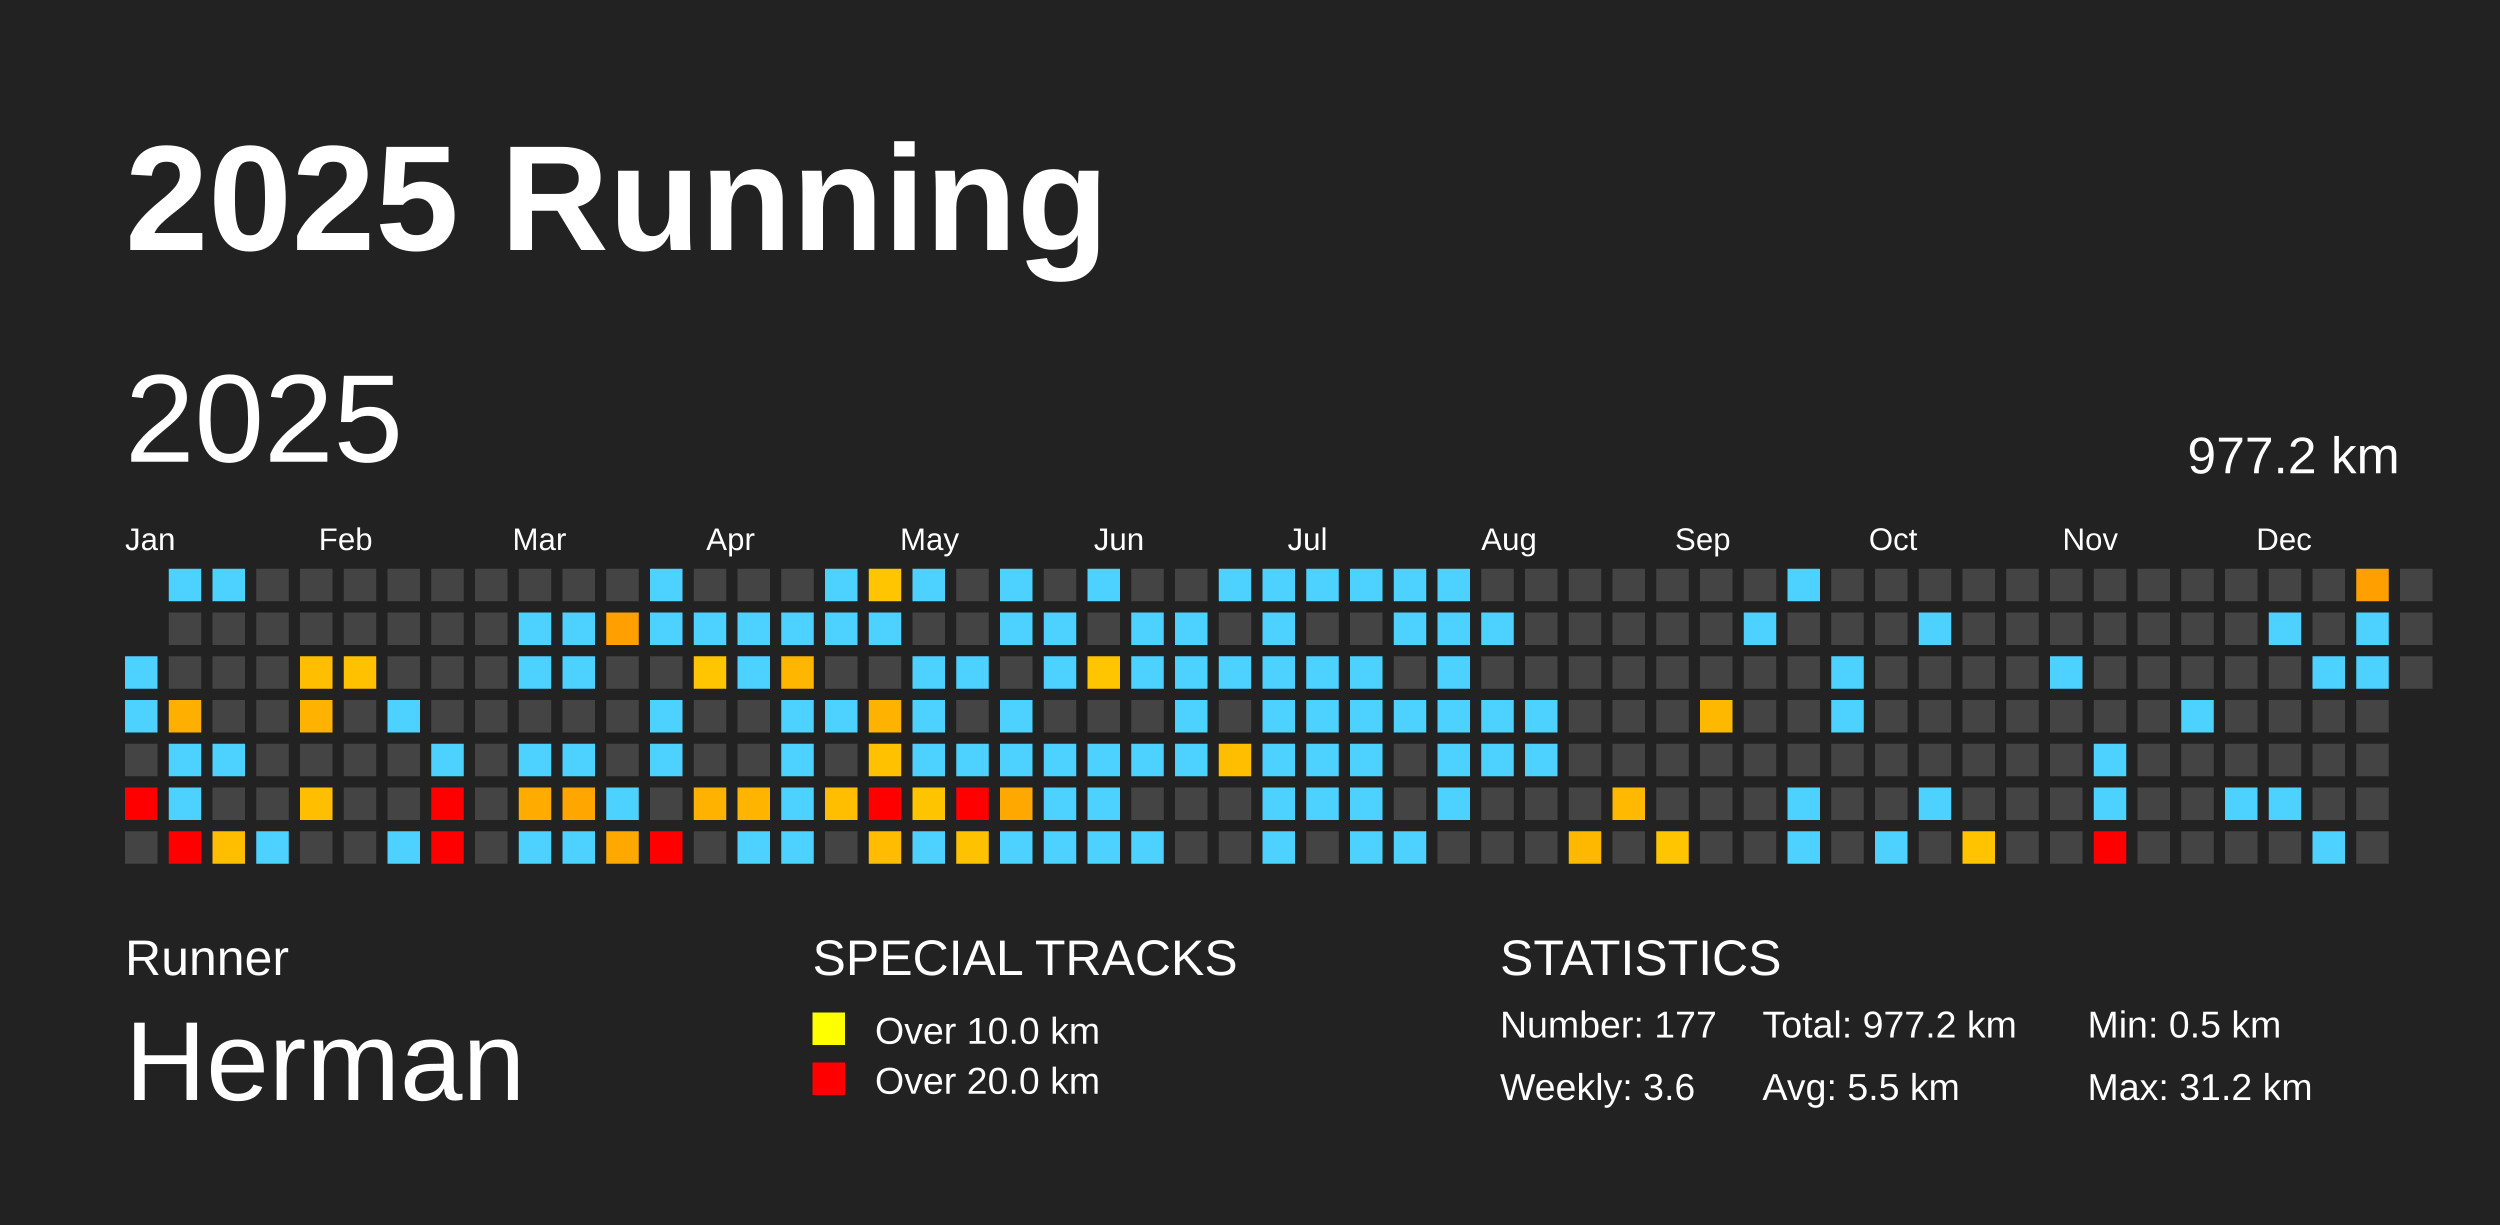
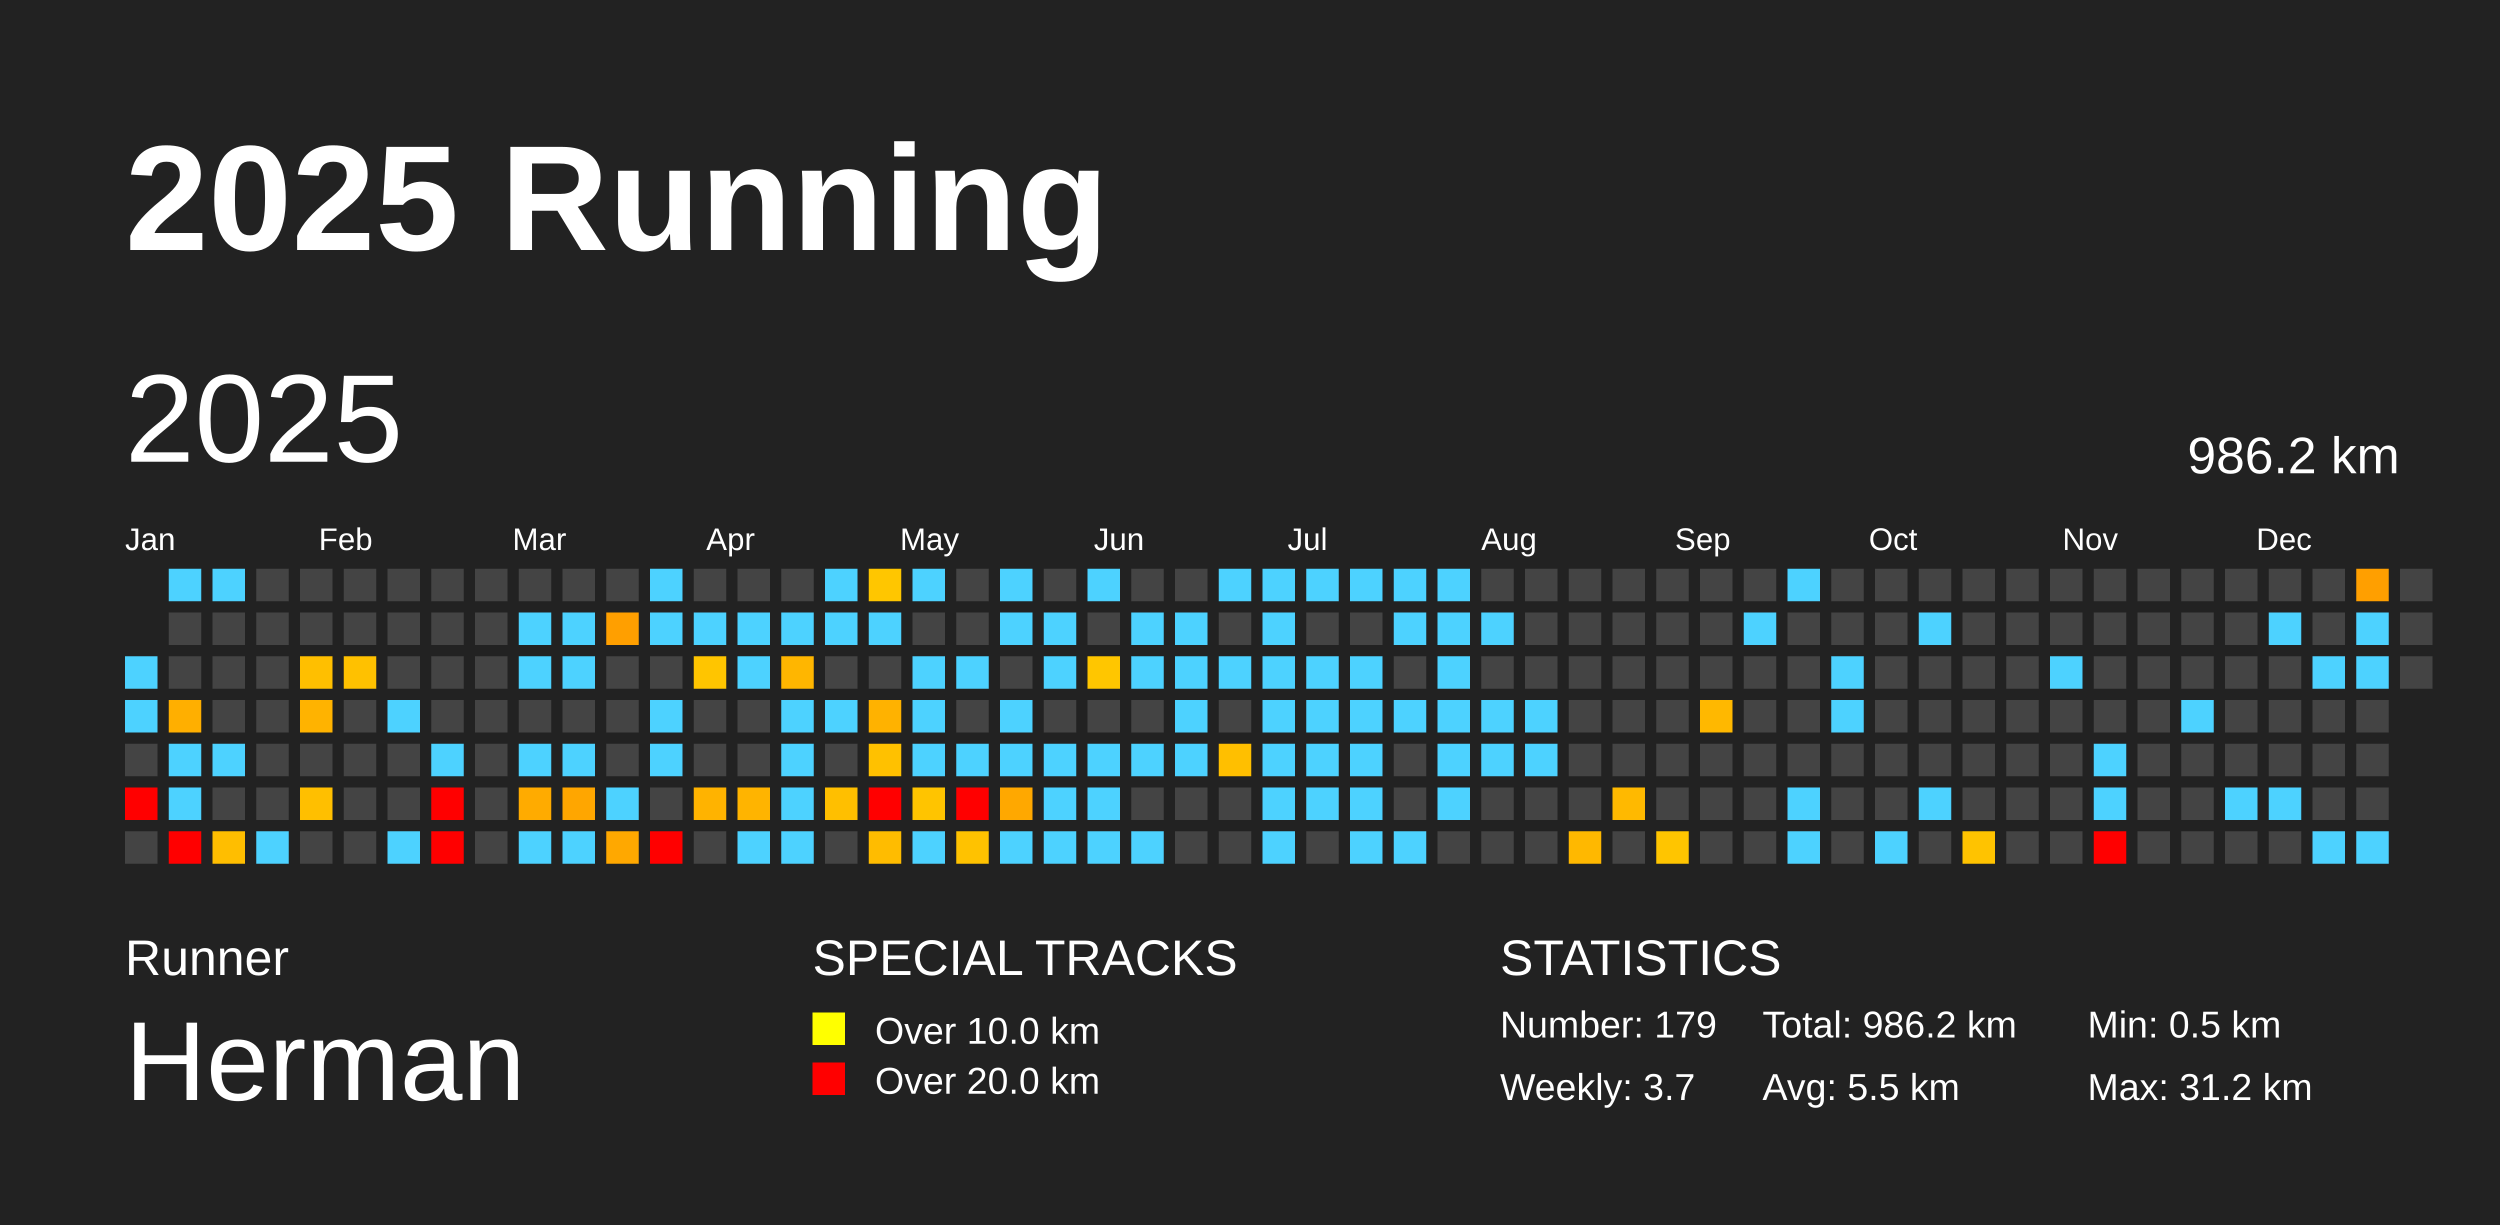
<svg xmlns="http://www.w3.org/2000/svg" baseProfile="full" height="98mm" version="1.1" viewBox="0,0,200,98" width="200mm">
  <defs />
  <rect fill="#222222" height="98" width="200" x="0" y="0" />
  <text fill="#FFFFFF" style="font-size:12px; font-family:Arial; font-weight:bold;" x="10" y="20">2025 Running</text>
  <text fill="#FFFFFF" style="font-size:4px; font-family:Arial" x="10" y="78">Runner</text>
  <text fill="#FFFFFF" style="font-size:9px; font-family:Arial" x="10" y="88">Herman</text>
  <text fill="#FFFFFF" style="font-size:4px; font-family:Arial" x="65" y="78">SPECIAL TRACKS</text>
  <rect fill="yellow" height="2.6" width="2.6" x="65" y="81" />
  <text fill="#FFFFFF" style="font-size:3px; font-family:Arial" x="70" y="83.5">Over 10.0 km</text>
  <rect fill="red" height="2.6" width="2.6" x="65" y="85" />
  <text fill="#FFFFFF" style="font-size:3px; font-family:Arial" x="70" y="87.5">Over 20.0 km</text>
  <text fill="#FFFFFF" style="font-size:4px; font-family:Arial" x="120" y="78">STATISTICS</text>
-   <text fill="#FFFFFF" style="font-size:3px; font-family:Arial" x="120" y="83">Number: 177</text>
-   <text fill="#FFFFFF" style="font-size:3px; font-family:Arial" x="120" y="88">Weekly: 3.6</text>
-   <text fill="#FFFFFF" style="font-size:3px; font-family:Arial" x="141" y="83">Total: 977.2 km</text>
+   <text fill="#FFFFFF" style="font-size:3px; font-family:Arial" x="120" y="83">Number: 179</text>
+   <text fill="#FFFFFF" style="font-size:3px; font-family:Arial" x="120" y="88">Weekly: 3.7</text>
+   <text fill="#FFFFFF" style="font-size:3px; font-family:Arial" x="141" y="83">Total: 986.2 km</text>
  <text fill="#FFFFFF" style="font-size:3px; font-family:Arial" x="141" y="88">Avg: 5.5 km</text>
  <text fill="#FFFFFF" style="font-size:3px; font-family:Arial" x="167" y="83">Min: 0.5 km</text>
  <text fill="#FFFFFF" style="font-size:3px; font-family:Arial" x="167" y="88">Max: 31.2 km</text>
  <text dominant-baseline="hanging" fill="#FFFFFF" style="font-size:10.0px; font-family:Arial;" x="10" y="30">2025</text>
-   <text dominant-baseline="hanging" fill="#FFFFFF" style="font-size:4.125px; font-family:Arial;" x="175" y="35">977.2 km</text>
+   <text dominant-baseline="hanging" fill="#FFFFFF" style="font-size:4.125px; font-family:Arial;" x="175" y="35">986.2 km</text>
  <text fill="#FFFFFF" style="font-size:2.5px; font-family:Arial" x="10.0" y="44">Jan</text>
  <text fill="#FFFFFF" style="font-size:2.5px; font-family:Arial" x="25.5" y="44">Feb</text>
  <text fill="#FFFFFF" style="font-size:2.5px; font-family:Arial" x="41.0" y="44">Mar</text>
  <text fill="#FFFFFF" style="font-size:2.5px; font-family:Arial" x="56.5" y="44">Apr</text>
  <text fill="#FFFFFF" style="font-size:2.5px; font-family:Arial" x="72.0" y="44">May</text>
  <text fill="#FFFFFF" style="font-size:2.5px; font-family:Arial" x="87.5" y="44">Jun</text>
  <text fill="#FFFFFF" style="font-size:2.5px; font-family:Arial" x="103.0" y="44">Jul</text>
  <text fill="#FFFFFF" style="font-size:2.5px; font-family:Arial" x="118.5" y="44">Aug</text>
  <text fill="#FFFFFF" style="font-size:2.5px; font-family:Arial" x="134.0" y="44">Sep</text>
  <text fill="#FFFFFF" style="font-size:2.5px; font-family:Arial" x="149.5" y="44">Oct</text>
  <text fill="#FFFFFF" style="font-size:2.5px; font-family:Arial" x="165.0" y="44">Nov</text>
  <text fill="#FFFFFF" style="font-size:2.5px; font-family:Arial" x="180.5" y="44">Dec</text>
  <rect fill="#4dd2ff" height="2.6" width="2.6" x="10.0" y="52.5" />
  <rect fill="#4dd2ff" height="2.6" width="2.6" x="10.0" y="56.0" />
  <rect fill="#444444" height="2.6" width="2.6" x="10.0" y="59.5" />
  <rect fill="red" height="2.6" width="2.6" x="10.0" y="63.0" />
  <rect fill="#444444" height="2.6" width="2.6" x="10.0" y="66.5" />
  <rect fill="#4dd2ff" height="2.6" width="2.6" x="13.5" y="45.5" />
  <rect fill="#444444" height="2.6" width="2.6" x="13.5" y="49.0" />
  <rect fill="#444444" height="2.6" width="2.6" x="13.5" y="52.5" />
  <rect fill="#ffaf00" height="2.6" width="2.6" x="13.5" y="56.0" />
  <rect fill="#4dd2ff" height="2.6" width="2.6" x="13.5" y="59.5" />
  <rect fill="#4dd2ff" height="2.6" width="2.6" x="13.5" y="63.0" />
  <rect fill="red" height="2.6" width="2.6" x="13.5" y="66.5" />
  <rect fill="#4dd2ff" height="2.6" width="2.6" x="17.0" y="45.5" />
  <rect fill="#444444" height="2.6" width="2.6" x="17.0" y="49.0" />
  <rect fill="#444444" height="2.6" width="2.6" x="17.0" y="52.5" />
  <rect fill="#444444" height="2.6" width="2.6" x="17.0" y="56.0" />
  <rect fill="#4dd2ff" height="2.6" width="2.6" x="17.0" y="59.5" />
  <rect fill="#444444" height="2.6" width="2.6" x="17.0" y="63.0" />
  <rect fill="#ffbe00" height="2.6" width="2.6" x="17.0" y="66.5" />
  <rect fill="#444444" height="2.6" width="2.6" x="20.5" y="45.5" />
  <rect fill="#444444" height="2.6" width="2.6" x="20.5" y="49.0" />
  <rect fill="#444444" height="2.6" width="2.6" x="20.5" y="52.5" />
  <rect fill="#444444" height="2.6" width="2.6" x="20.5" y="56.0" />
  <rect fill="#444444" height="2.6" width="2.6" x="20.5" y="59.5" />
  <rect fill="#444444" height="2.6" width="2.6" x="20.5" y="63.0" />
  <rect fill="#4dd2ff" height="2.6" width="2.6" x="20.5" y="66.5" />
  <rect fill="#444444" height="2.6" width="2.6" x="24.0" y="45.5" />
  <rect fill="#444444" height="2.6" width="2.6" x="24.0" y="49.0" />
  <rect fill="#ffbf00" height="2.6" width="2.6" x="24.0" y="52.5" />
  <rect fill="#ffb300" height="2.6" width="2.6" x="24.0" y="56.0" />
  <rect fill="#444444" height="2.6" width="2.6" x="24.0" y="59.5" />
  <rect fill="#ffbf00" height="2.6" width="2.6" x="24.0" y="63.0" />
  <rect fill="#444444" height="2.6" width="2.6" x="24.0" y="66.5" />
  <rect fill="#444444" height="2.6" width="2.6" x="27.5" y="45.5" />
  <rect fill="#444444" height="2.6" width="2.6" x="27.5" y="49.0" />
  <rect fill="#ffc100" height="2.6" width="2.6" x="27.5" y="52.5" />
  <rect fill="#444444" height="2.6" width="2.6" x="27.5" y="56.0" />
  <rect fill="#444444" height="2.6" width="2.6" x="27.5" y="59.5" />
  <rect fill="#444444" height="2.6" width="2.6" x="27.5" y="63.0" />
  <rect fill="#444444" height="2.6" width="2.6" x="27.5" y="66.5" />
  <rect fill="#444444" height="2.6" width="2.6" x="31.0" y="45.5" />
  <rect fill="#444444" height="2.6" width="2.6" x="31.0" y="49.0" />
  <rect fill="#444444" height="2.6" width="2.6" x="31.0" y="52.5" />
  <rect fill="#4dd2ff" height="2.6" width="2.6" x="31.0" y="56.0" />
  <rect fill="#444444" height="2.6" width="2.6" x="31.0" y="59.5" />
  <rect fill="#444444" height="2.6" width="2.6" x="31.0" y="63.0" />
  <rect fill="#4dd2ff" height="2.6" width="2.6" x="31.0" y="66.5" />
  <rect fill="#444444" height="2.6" width="2.6" x="34.5" y="45.5" />
  <rect fill="#444444" height="2.6" width="2.6" x="34.5" y="49.0" />
  <rect fill="#444444" height="2.6" width="2.6" x="34.5" y="52.5" />
  <rect fill="#444444" height="2.6" width="2.6" x="34.5" y="56.0" />
  <rect fill="#4dd2ff" height="2.6" width="2.6" x="34.5" y="59.5" />
  <rect fill="red" height="2.6" width="2.6" x="34.5" y="63.0" />
  <rect fill="red" height="2.6" width="2.6" x="34.5" y="66.5" />
  <rect fill="#444444" height="2.6" width="2.6" x="38.0" y="45.5" />
  <rect fill="#444444" height="2.6" width="2.6" x="38.0" y="49.0" />
  <rect fill="#444444" height="2.6" width="2.6" x="38.0" y="52.5" />
  <rect fill="#444444" height="2.6" width="2.6" x="38.0" y="56.0" />
  <rect fill="#444444" height="2.6" width="2.6" x="38.0" y="59.5" />
  <rect fill="#444444" height="2.6" width="2.6" x="38.0" y="63.0" />
  <rect fill="#444444" height="2.6" width="2.6" x="38.0" y="66.5" />
  <rect fill="#444444" height="2.6" width="2.6" x="41.5" y="45.5" />
  <rect fill="#4dd2ff" height="2.6" width="2.6" x="41.5" y="49.0" />
  <rect fill="#4dd2ff" height="2.6" width="2.6" x="41.5" y="52.5" />
  <rect fill="#444444" height="2.6" width="2.6" x="41.5" y="56.0" />
  <rect fill="#4dd2ff" height="2.6" width="2.6" x="41.5" y="59.5" />
  <rect fill="#ffab00" height="2.6" width="2.6" x="41.5" y="63.0" />
  <rect fill="#4dd2ff" height="2.6" width="2.6" x="41.5" y="66.5" />
  <rect fill="#444444" height="2.6" width="2.6" x="45.0" y="45.5" />
  <rect fill="#4dd2ff" height="2.6" width="2.6" x="45.0" y="49.0" />
  <rect fill="#4dd2ff" height="2.6" width="2.6" x="45.0" y="52.5" />
  <rect fill="#444444" height="2.6" width="2.6" x="45.0" y="56.0" />
  <rect fill="#4dd2ff" height="2.6" width="2.6" x="45.0" y="59.5" />
  <rect fill="#ffa600" height="2.6" width="2.6" x="45.0" y="63.0" />
  <rect fill="#4dd2ff" height="2.6" width="2.6" x="45.0" y="66.5" />
  <rect fill="#444444" height="2.6" width="2.6" x="48.5" y="45.5" />
  <rect fill="#ff9f00" height="2.6" width="2.6" x="48.5" y="49.0" />
  <rect fill="#444444" height="2.6" width="2.6" x="48.5" y="52.5" />
  <rect fill="#444444" height="2.6" width="2.6" x="48.5" y="56.0" />
  <rect fill="#444444" height="2.6" width="2.6" x="48.5" y="59.5" />
  <rect fill="#4dd2ff" height="2.6" width="2.6" x="48.5" y="63.0" />
  <rect fill="#ffa800" height="2.6" width="2.6" x="48.5" y="66.5" />
  <rect fill="#4dd2ff" height="2.6" width="2.6" x="52.0" y="45.5" />
  <rect fill="#4dd2ff" height="2.6" width="2.6" x="52.0" y="49.0" />
  <rect fill="#444444" height="2.6" width="2.6" x="52.0" y="52.5" />
  <rect fill="#4dd2ff" height="2.6" width="2.6" x="52.0" y="56.0" />
  <rect fill="#4dd2ff" height="2.6" width="2.6" x="52.0" y="59.5" />
  <rect fill="#444444" height="2.6" width="2.6" x="52.0" y="63.0" />
  <rect fill="red" height="2.6" width="2.6" x="52.0" y="66.5" />
  <rect fill="#444444" height="2.6" width="2.6" x="55.5" y="45.5" />
  <rect fill="#4dd2ff" height="2.6" width="2.6" x="55.5" y="49.0" />
  <rect fill="#ffc500" height="2.6" width="2.6" x="55.5" y="52.5" />
  <rect fill="#444444" height="2.6" width="2.6" x="55.5" y="56.0" />
  <rect fill="#444444" height="2.6" width="2.6" x="55.5" y="59.5" />
  <rect fill="#ffb300" height="2.6" width="2.6" x="55.5" y="63.0" />
  <rect fill="#444444" height="2.6" width="2.6" x="55.5" y="66.5" />
  <rect fill="#444444" height="2.6" width="2.6" x="59.0" y="45.5" />
  <rect fill="#4dd2ff" height="2.6" width="2.6" x="59.0" y="49.0" />
  <rect fill="#4dd2ff" height="2.6" width="2.6" x="59.0" y="52.5" />
  <rect fill="#444444" height="2.6" width="2.6" x="59.0" y="56.0" />
  <rect fill="#444444" height="2.6" width="2.6" x="59.0" y="59.5" />
  <rect fill="#ffb400" height="2.6" width="2.6" x="59.0" y="63.0" />
  <rect fill="#4dd2ff" height="2.6" width="2.6" x="59.0" y="66.5" />
  <rect fill="#444444" height="2.6" width="2.6" x="62.5" y="45.5" />
  <rect fill="#4dd2ff" height="2.6" width="2.6" x="62.5" y="49.0" />
  <rect fill="#ffb600" height="2.6" width="2.6" x="62.5" y="52.5" />
  <rect fill="#4dd2ff" height="2.6" width="2.6" x="62.5" y="56.0" />
  <rect fill="#4dd2ff" height="2.6" width="2.6" x="62.5" y="59.5" />
  <rect fill="#4dd2ff" height="2.6" width="2.6" x="62.5" y="63.0" />
  <rect fill="#4dd2ff" height="2.6" width="2.6" x="62.5" y="66.5" />
  <rect fill="#4dd2ff" height="2.6" width="2.6" x="66.0" y="45.5" />
  <rect fill="#4dd2ff" height="2.6" width="2.6" x="66.0" y="49.0" />
  <rect fill="#444444" height="2.6" width="2.6" x="66.0" y="52.5" />
  <rect fill="#4dd2ff" height="2.6" width="2.6" x="66.0" y="56.0" />
  <rect fill="#444444" height="2.6" width="2.6" x="66.0" y="59.5" />
  <rect fill="#ffbf00" height="2.6" width="2.6" x="66.0" y="63.0" />
  <rect fill="#444444" height="2.6" width="2.6" x="66.0" y="66.5" />
  <rect fill="#ffc600" height="2.6" width="2.6" x="69.5" y="45.5" />
  <rect fill="#4dd2ff" height="2.6" width="2.6" x="69.5" y="49.0" />
  <rect fill="#444444" height="2.6" width="2.6" x="69.5" y="52.5" />
  <rect fill="#ffb200" height="2.6" width="2.6" x="69.5" y="56.0" />
  <rect fill="#ffc100" height="2.6" width="2.6" x="69.5" y="59.5" />
  <rect fill="red" height="2.6" width="2.6" x="69.5" y="63.0" />
  <rect fill="#ffbc00" height="2.6" width="2.6" x="69.5" y="66.5" />
  <rect fill="#4dd2ff" height="2.6" width="2.6" x="73.0" y="45.5" />
  <rect fill="#444444" height="2.6" width="2.6" x="73.0" y="49.0" />
  <rect fill="#4dd2ff" height="2.6" width="2.6" x="73.0" y="52.5" />
  <rect fill="#4dd2ff" height="2.6" width="2.6" x="73.0" y="56.0" />
  <rect fill="#4dd2ff" height="2.6" width="2.6" x="73.0" y="59.5" />
  <rect fill="#ffc400" height="2.6" width="2.6" x="73.0" y="63.0" />
  <rect fill="#4dd2ff" height="2.6" width="2.6" x="73.0" y="66.5" />
  <rect fill="#444444" height="2.6" width="2.6" x="76.5" y="45.5" />
  <rect fill="#444444" height="2.6" width="2.6" x="76.5" y="49.0" />
  <rect fill="#4dd2ff" height="2.6" width="2.6" x="76.5" y="52.5" />
  <rect fill="#444444" height="2.6" width="2.6" x="76.5" y="56.0" />
  <rect fill="#4dd2ff" height="2.6" width="2.6" x="76.5" y="59.5" />
  <rect fill="red" height="2.6" width="2.6" x="76.5" y="63.0" />
  <rect fill="#ffc200" height="2.6" width="2.6" x="76.5" y="66.5" />
  <rect fill="#4dd2ff" height="2.6" width="2.6" x="80.0" y="45.5" />
  <rect fill="#4dd2ff" height="2.6" width="2.6" x="80.0" y="49.0" />
  <rect fill="#444444" height="2.6" width="2.6" x="80.0" y="52.5" />
  <rect fill="#4dd2ff" height="2.6" width="2.6" x="80.0" y="56.0" />
  <rect fill="#4dd2ff" height="2.6" width="2.6" x="80.0" y="59.5" />
  <rect fill="#ffa800" height="2.6" width="2.6" x="80.0" y="63.0" />
  <rect fill="#4dd2ff" height="2.6" width="2.6" x="80.0" y="66.5" />
  <rect fill="#444444" height="2.6" width="2.6" x="83.5" y="45.5" />
  <rect fill="#4dd2ff" height="2.6" width="2.6" x="83.5" y="49.0" />
  <rect fill="#4dd2ff" height="2.6" width="2.6" x="83.5" y="52.5" />
  <rect fill="#444444" height="2.6" width="2.6" x="83.5" y="56.0" />
  <rect fill="#4dd2ff" height="2.6" width="2.6" x="83.5" y="59.5" />
  <rect fill="#4dd2ff" height="2.6" width="2.6" x="83.5" y="63.0" />
  <rect fill="#4dd2ff" height="2.6" width="2.6" x="83.5" y="66.5" />
  <rect fill="#4dd2ff" height="2.6" width="2.6" x="87.0" y="45.5" />
  <rect fill="#444444" height="2.6" width="2.6" x="87.0" y="49.0" />
  <rect fill="#ffc600" height="2.6" width="2.6" x="87.0" y="52.5" />
  <rect fill="#444444" height="2.6" width="2.6" x="87.0" y="56.0" />
  <rect fill="#4dd2ff" height="2.6" width="2.6" x="87.0" y="59.5" />
  <rect fill="#4dd2ff" height="2.6" width="2.6" x="87.0" y="63.0" />
  <rect fill="#4dd2ff" height="2.6" width="2.6" x="87.0" y="66.5" />
  <rect fill="#444444" height="2.6" width="2.6" x="90.5" y="45.5" />
  <rect fill="#4dd2ff" height="2.6" width="2.6" x="90.5" y="49.0" />
  <rect fill="#4dd2ff" height="2.6" width="2.6" x="90.5" y="52.5" />
  <rect fill="#444444" height="2.6" width="2.6" x="90.5" y="56.0" />
  <rect fill="#4dd2ff" height="2.6" width="2.6" x="90.5" y="59.5" />
  <rect fill="#444444" height="2.6" width="2.6" x="90.5" y="63.0" />
  <rect fill="#4dd2ff" height="2.6" width="2.6" x="90.5" y="66.5" />
  <rect fill="#444444" height="2.6" width="2.6" x="94.0" y="45.5" />
  <rect fill="#4dd2ff" height="2.6" width="2.6" x="94.0" y="49.0" />
  <rect fill="#4dd2ff" height="2.6" width="2.6" x="94.0" y="52.5" />
  <rect fill="#4dd2ff" height="2.6" width="2.6" x="94.0" y="56.0" />
  <rect fill="#4dd2ff" height="2.6" width="2.6" x="94.0" y="59.5" />
  <rect fill="#444444" height="2.6" width="2.6" x="94.0" y="63.0" />
  <rect fill="#444444" height="2.6" width="2.6" x="94.0" y="66.5" />
  <rect fill="#4dd2ff" height="2.6" width="2.6" x="97.5" y="45.5" />
  <rect fill="#444444" height="2.6" width="2.6" x="97.5" y="49.0" />
  <rect fill="#4dd2ff" height="2.6" width="2.6" x="97.5" y="52.5" />
  <rect fill="#444444" height="2.6" width="2.6" x="97.5" y="56.0" />
  <rect fill="#ffbf00" height="2.6" width="2.6" x="97.5" y="59.5" />
  <rect fill="#444444" height="2.6" width="2.6" x="97.5" y="63.0" />
  <rect fill="#444444" height="2.6" width="2.6" x="97.5" y="66.5" />
  <rect fill="#4dd2ff" height="2.6" width="2.6" x="101.0" y="45.5" />
  <rect fill="#4dd2ff" height="2.6" width="2.6" x="101.0" y="49.0" />
  <rect fill="#4dd2ff" height="2.6" width="2.6" x="101.0" y="52.5" />
  <rect fill="#4dd2ff" height="2.6" width="2.6" x="101.0" y="56.0" />
  <rect fill="#4dd2ff" height="2.6" width="2.6" x="101.0" y="59.5" />
  <rect fill="#4dd2ff" height="2.6" width="2.6" x="101.0" y="63.0" />
  <rect fill="#4dd2ff" height="2.6" width="2.6" x="101.0" y="66.5" />
  <rect fill="#4dd2ff" height="2.6" width="2.6" x="104.5" y="45.5" />
  <rect fill="#444444" height="2.6" width="2.6" x="104.5" y="49.0" />
  <rect fill="#4dd2ff" height="2.6" width="2.6" x="104.5" y="52.5" />
  <rect fill="#4dd2ff" height="2.6" width="2.6" x="104.5" y="56.0" />
  <rect fill="#4dd2ff" height="2.6" width="2.6" x="104.5" y="59.5" />
  <rect fill="#4dd2ff" height="2.6" width="2.6" x="104.5" y="63.0" />
  <rect fill="#444444" height="2.6" width="2.6" x="104.5" y="66.5" />
  <rect fill="#4dd2ff" height="2.6" width="2.6" x="108.0" y="45.5" />
  <rect fill="#444444" height="2.6" width="2.6" x="108.0" y="49.0" />
  <rect fill="#4dd2ff" height="2.6" width="2.6" x="108.0" y="52.5" />
  <rect fill="#4dd2ff" height="2.6" width="2.6" x="108.0" y="56.0" />
  <rect fill="#4dd2ff" height="2.6" width="2.6" x="108.0" y="59.5" />
  <rect fill="#4dd2ff" height="2.6" width="2.6" x="108.0" y="63.0" />
  <rect fill="#4dd2ff" height="2.6" width="2.6" x="108.0" y="66.5" />
  <rect fill="#4dd2ff" height="2.6" width="2.6" x="111.5" y="45.5" />
  <rect fill="#4dd2ff" height="2.6" width="2.6" x="111.5" y="49.0" />
  <rect fill="#444444" height="2.6" width="2.6" x="111.5" y="52.5" />
  <rect fill="#4dd2ff" height="2.6" width="2.6" x="111.5" y="56.0" />
  <rect fill="#444444" height="2.6" width="2.6" x="111.5" y="59.5" />
  <rect fill="#444444" height="2.6" width="2.6" x="111.5" y="63.0" />
  <rect fill="#4dd2ff" height="2.6" width="2.6" x="111.5" y="66.5" />
  <rect fill="#4dd2ff" height="2.6" width="2.6" x="115.0" y="45.5" />
  <rect fill="#4dd2ff" height="2.6" width="2.6" x="115.0" y="49.0" />
  <rect fill="#4dd2ff" height="2.6" width="2.6" x="115.0" y="52.5" />
  <rect fill="#4dd2ff" height="2.6" width="2.6" x="115.0" y="56.0" />
  <rect fill="#4dd2ff" height="2.6" width="2.6" x="115.0" y="59.5" />
  <rect fill="#4dd2ff" height="2.6" width="2.6" x="115.0" y="63.0" />
  <rect fill="#444444" height="2.6" width="2.6" x="115.0" y="66.5" />
  <rect fill="#444444" height="2.6" width="2.6" x="118.5" y="45.5" />
  <rect fill="#4dd2ff" height="2.6" width="2.6" x="118.5" y="49.0" />
  <rect fill="#444444" height="2.6" width="2.6" x="118.5" y="52.5" />
  <rect fill="#4dd2ff" height="2.6" width="2.6" x="118.5" y="56.0" />
  <rect fill="#4dd2ff" height="2.6" width="2.6" x="118.5" y="59.5" />
  <rect fill="#444444" height="2.6" width="2.6" x="118.5" y="63.0" />
  <rect fill="#444444" height="2.6" width="2.6" x="118.5" y="66.5" />
  <rect fill="#444444" height="2.6" width="2.6" x="122.0" y="45.5" />
  <rect fill="#444444" height="2.6" width="2.6" x="122.0" y="49.0" />
  <rect fill="#444444" height="2.6" width="2.6" x="122.0" y="52.5" />
  <rect fill="#4dd2ff" height="2.6" width="2.6" x="122.0" y="56.0" />
  <rect fill="#4dd2ff" height="2.6" width="2.6" x="122.0" y="59.5" />
  <rect fill="#444444" height="2.6" width="2.6" x="122.0" y="63.0" />
  <rect fill="#444444" height="2.6" width="2.6" x="122.0" y="66.5" />
  <rect fill="#444444" height="2.6" width="2.6" x="125.5" y="45.5" />
  <rect fill="#444444" height="2.6" width="2.6" x="125.5" y="49.0" />
  <rect fill="#444444" height="2.6" width="2.6" x="125.5" y="52.5" />
  <rect fill="#444444" height="2.6" width="2.6" x="125.5" y="56.0" />
  <rect fill="#444444" height="2.6" width="2.6" x="125.5" y="59.5" />
  <rect fill="#444444" height="2.6" width="2.6" x="125.5" y="63.0" />
  <rect fill="#ffb800" height="2.6" width="2.6" x="125.5" y="66.5" />
  <rect fill="#444444" height="2.6" width="2.6" x="129.0" y="45.5" />
  <rect fill="#444444" height="2.6" width="2.6" x="129.0" y="49.0" />
  <rect fill="#444444" height="2.6" width="2.6" x="129.0" y="52.5" />
  <rect fill="#444444" height="2.6" width="2.6" x="129.0" y="56.0" />
  <rect fill="#444444" height="2.6" width="2.6" x="129.0" y="59.5" />
  <rect fill="#ffb900" height="2.6" width="2.6" x="129.0" y="63.0" />
  <rect fill="#444444" height="2.6" width="2.6" x="129.0" y="66.5" />
  <rect fill="#444444" height="2.6" width="2.6" x="132.5" y="45.5" />
  <rect fill="#444444" height="2.6" width="2.6" x="132.5" y="49.0" />
  <rect fill="#444444" height="2.6" width="2.6" x="132.5" y="52.5" />
  <rect fill="#444444" height="2.6" width="2.6" x="132.5" y="56.0" />
  <rect fill="#444444" height="2.6" width="2.6" x="132.5" y="59.5" />
  <rect fill="#444444" height="2.6" width="2.6" x="132.5" y="63.0" />
  <rect fill="#ffc500" height="2.6" width="2.6" x="132.5" y="66.5" />
  <rect fill="#444444" height="2.6" width="2.6" x="136.0" y="45.5" />
  <rect fill="#444444" height="2.6" width="2.6" x="136.0" y="49.0" />
  <rect fill="#444444" height="2.6" width="2.6" x="136.0" y="52.5" />
  <rect fill="#ffb800" height="2.6" width="2.6" x="136.0" y="56.0" />
  <rect fill="#444444" height="2.6" width="2.6" x="136.0" y="59.5" />
  <rect fill="#444444" height="2.6" width="2.6" x="136.0" y="63.0" />
  <rect fill="#444444" height="2.6" width="2.6" x="136.0" y="66.5" />
  <rect fill="#444444" height="2.6" width="2.6" x="139.5" y="45.5" />
  <rect fill="#4dd2ff" height="2.6" width="2.6" x="139.5" y="49.0" />
  <rect fill="#444444" height="2.6" width="2.6" x="139.5" y="52.5" />
  <rect fill="#444444" height="2.6" width="2.6" x="139.5" y="56.0" />
  <rect fill="#444444" height="2.6" width="2.6" x="139.5" y="59.5" />
  <rect fill="#444444" height="2.6" width="2.6" x="139.5" y="63.0" />
  <rect fill="#444444" height="2.6" width="2.6" x="139.5" y="66.5" />
  <rect fill="#4dd2ff" height="2.6" width="2.6" x="143.0" y="45.5" />
  <rect fill="#444444" height="2.6" width="2.6" x="143.0" y="49.0" />
  <rect fill="#444444" height="2.6" width="2.6" x="143.0" y="52.5" />
  <rect fill="#444444" height="2.6" width="2.6" x="143.0" y="56.0" />
  <rect fill="#444444" height="2.6" width="2.6" x="143.0" y="59.5" />
  <rect fill="#4dd2ff" height="2.6" width="2.6" x="143.0" y="63.0" />
  <rect fill="#4dd2ff" height="2.6" width="2.6" x="143.0" y="66.5" />
  <rect fill="#444444" height="2.6" width="2.6" x="146.5" y="45.5" />
  <rect fill="#444444" height="2.6" width="2.6" x="146.5" y="49.0" />
  <rect fill="#4dd2ff" height="2.6" width="2.6" x="146.5" y="52.5" />
  <rect fill="#4dd2ff" height="2.6" width="2.6" x="146.5" y="56.0" />
  <rect fill="#444444" height="2.6" width="2.6" x="146.5" y="59.5" />
  <rect fill="#444444" height="2.6" width="2.6" x="146.5" y="63.0" />
  <rect fill="#444444" height="2.6" width="2.6" x="146.5" y="66.5" />
  <rect fill="#444444" height="2.6" width="2.6" x="150.0" y="45.5" />
  <rect fill="#444444" height="2.6" width="2.6" x="150.0" y="49.0" />
  <rect fill="#444444" height="2.6" width="2.6" x="150.0" y="52.5" />
  <rect fill="#444444" height="2.6" width="2.6" x="150.0" y="56.0" />
  <rect fill="#444444" height="2.6" width="2.6" x="150.0" y="59.5" />
  <rect fill="#444444" height="2.6" width="2.6" x="150.0" y="63.0" />
  <rect fill="#4dd2ff" height="2.6" width="2.6" x="150.0" y="66.5" />
  <rect fill="#444444" height="2.6" width="2.6" x="153.5" y="45.5" />
  <rect fill="#4dd2ff" height="2.6" width="2.6" x="153.5" y="49.0" />
  <rect fill="#444444" height="2.6" width="2.6" x="153.5" y="52.5" />
  <rect fill="#444444" height="2.6" width="2.6" x="153.5" y="56.0" />
  <rect fill="#444444" height="2.6" width="2.6" x="153.5" y="59.5" />
  <rect fill="#4dd2ff" height="2.6" width="2.6" x="153.5" y="63.0" />
  <rect fill="#444444" height="2.6" width="2.6" x="153.5" y="66.5" />
  <rect fill="#444444" height="2.6" width="2.6" x="157.0" y="45.5" />
  <rect fill="#444444" height="2.6" width="2.6" x="157.0" y="49.0" />
  <rect fill="#444444" height="2.6" width="2.6" x="157.0" y="52.5" />
  <rect fill="#444444" height="2.6" width="2.6" x="157.0" y="56.0" />
  <rect fill="#444444" height="2.6" width="2.6" x="157.0" y="59.5" />
  <rect fill="#444444" height="2.6" width="2.6" x="157.0" y="63.0" />
  <rect fill="#ffc300" height="2.6" width="2.6" x="157.0" y="66.5" />
  <rect fill="#444444" height="2.6" width="2.6" x="160.5" y="45.5" />
  <rect fill="#444444" height="2.6" width="2.6" x="160.5" y="49.0" />
  <rect fill="#444444" height="2.6" width="2.6" x="160.5" y="52.5" />
  <rect fill="#444444" height="2.6" width="2.6" x="160.5" y="56.0" />
  <rect fill="#444444" height="2.6" width="2.6" x="160.5" y="59.5" />
  <rect fill="#444444" height="2.6" width="2.6" x="160.5" y="63.0" />
  <rect fill="#444444" height="2.6" width="2.6" x="160.5" y="66.5" />
  <rect fill="#444444" height="2.6" width="2.6" x="164.0" y="45.5" />
  <rect fill="#444444" height="2.6" width="2.6" x="164.0" y="49.0" />
  <rect fill="#4dd2ff" height="2.6" width="2.6" x="164.0" y="52.5" />
  <rect fill="#444444" height="2.6" width="2.6" x="164.0" y="56.0" />
  <rect fill="#444444" height="2.6" width="2.6" x="164.0" y="59.5" />
  <rect fill="#444444" height="2.6" width="2.6" x="164.0" y="63.0" />
  <rect fill="#444444" height="2.6" width="2.6" x="164.0" y="66.5" />
  <rect fill="#444444" height="2.6" width="2.6" x="167.5" y="45.5" />
  <rect fill="#444444" height="2.6" width="2.6" x="167.5" y="49.0" />
  <rect fill="#444444" height="2.6" width="2.6" x="167.5" y="52.5" />
  <rect fill="#444444" height="2.6" width="2.6" x="167.5" y="56.0" />
  <rect fill="#4dd2ff" height="2.6" width="2.6" x="167.5" y="59.5" />
  <rect fill="#4dd2ff" height="2.6" width="2.6" x="167.5" y="63.0" />
  <rect fill="red" height="2.6" width="2.6" x="167.5" y="66.5" />
  <rect fill="#444444" height="2.6" width="2.6" x="171.0" y="45.5" />
  <rect fill="#444444" height="2.6" width="2.6" x="171.0" y="49.0" />
  <rect fill="#444444" height="2.6" width="2.6" x="171.0" y="52.5" />
  <rect fill="#444444" height="2.6" width="2.6" x="171.0" y="56.0" />
  <rect fill="#444444" height="2.6" width="2.6" x="171.0" y="59.5" />
  <rect fill="#444444" height="2.6" width="2.6" x="171.0" y="63.0" />
  <rect fill="#444444" height="2.6" width="2.6" x="171.0" y="66.5" />
  <rect fill="#444444" height="2.6" width="2.6" x="174.5" y="45.5" />
  <rect fill="#444444" height="2.6" width="2.6" x="174.5" y="49.0" />
  <rect fill="#444444" height="2.6" width="2.6" x="174.5" y="52.5" />
  <rect fill="#4dd2ff" height="2.6" width="2.6" x="174.5" y="56.0" />
  <rect fill="#444444" height="2.6" width="2.6" x="174.5" y="59.5" />
  <rect fill="#444444" height="2.6" width="2.6" x="174.5" y="63.0" />
  <rect fill="#444444" height="2.6" width="2.6" x="174.5" y="66.5" />
  <rect fill="#444444" height="2.6" width="2.6" x="178.0" y="45.5" />
  <rect fill="#444444" height="2.6" width="2.6" x="178.0" y="49.0" />
  <rect fill="#444444" height="2.6" width="2.6" x="178.0" y="52.5" />
  <rect fill="#444444" height="2.6" width="2.6" x="178.0" y="56.0" />
  <rect fill="#444444" height="2.6" width="2.6" x="178.0" y="59.5" />
  <rect fill="#4dd2ff" height="2.6" width="2.6" x="178.0" y="63.0" />
  <rect fill="#444444" height="2.6" width="2.6" x="178.0" y="66.5" />
  <rect fill="#444444" height="2.6" width="2.6" x="181.5" y="45.5" />
  <rect fill="#4dd2ff" height="2.6" width="2.6" x="181.5" y="49.0" />
  <rect fill="#444444" height="2.6" width="2.6" x="181.5" y="52.5" />
  <rect fill="#444444" height="2.6" width="2.6" x="181.5" y="56.0" />
  <rect fill="#444444" height="2.6" width="2.6" x="181.5" y="59.5" />
  <rect fill="#4dd2ff" height="2.6" width="2.6" x="181.5" y="63.0" />
  <rect fill="#444444" height="2.6" width="2.6" x="181.5" y="66.5" />
  <rect fill="#444444" height="2.6" width="2.6" x="185.0" y="45.5" />
  <rect fill="#444444" height="2.6" width="2.6" x="185.0" y="49.0" />
  <rect fill="#4dd2ff" height="2.6" width="2.6" x="185.0" y="52.5" />
  <rect fill="#444444" height="2.6" width="2.6" x="185.0" y="56.0" />
  <rect fill="#444444" height="2.6" width="2.6" x="185.0" y="59.5" />
  <rect fill="#444444" height="2.6" width="2.6" x="185.0" y="63.0" />
  <rect fill="#4dd2ff" height="2.6" width="2.6" x="185.0" y="66.5" />
  <rect fill="#ff9f00" height="2.6" width="2.6" x="188.5" y="45.5" />
  <rect fill="#4dd2ff" height="2.6" width="2.6" x="188.5" y="49.0" />
  <rect fill="#4dd2ff" height="2.6" width="2.6" x="188.5" y="52.5" />
  <rect fill="#444444" height="2.6" width="2.6" x="188.5" y="56.0" />
  <rect fill="#444444" height="2.6" width="2.6" x="188.5" y="59.5" />
  <rect fill="#444444" height="2.6" width="2.6" x="188.5" y="63.0" />
-   <rect fill="#444444" height="2.6" width="2.6" x="188.5" y="66.5" />
+   <rect fill="#4dd2ff" height="2.6" width="2.6" x="188.5" y="66.5" />
  <rect fill="#444444" height="2.6" width="2.6" x="192.0" y="45.5" />
  <rect fill="#444444" height="2.6" width="2.6" x="192.0" y="49.0" />
  <rect fill="#444444" height="2.6" width="2.6" x="192.0" y="52.5" />
</svg>
